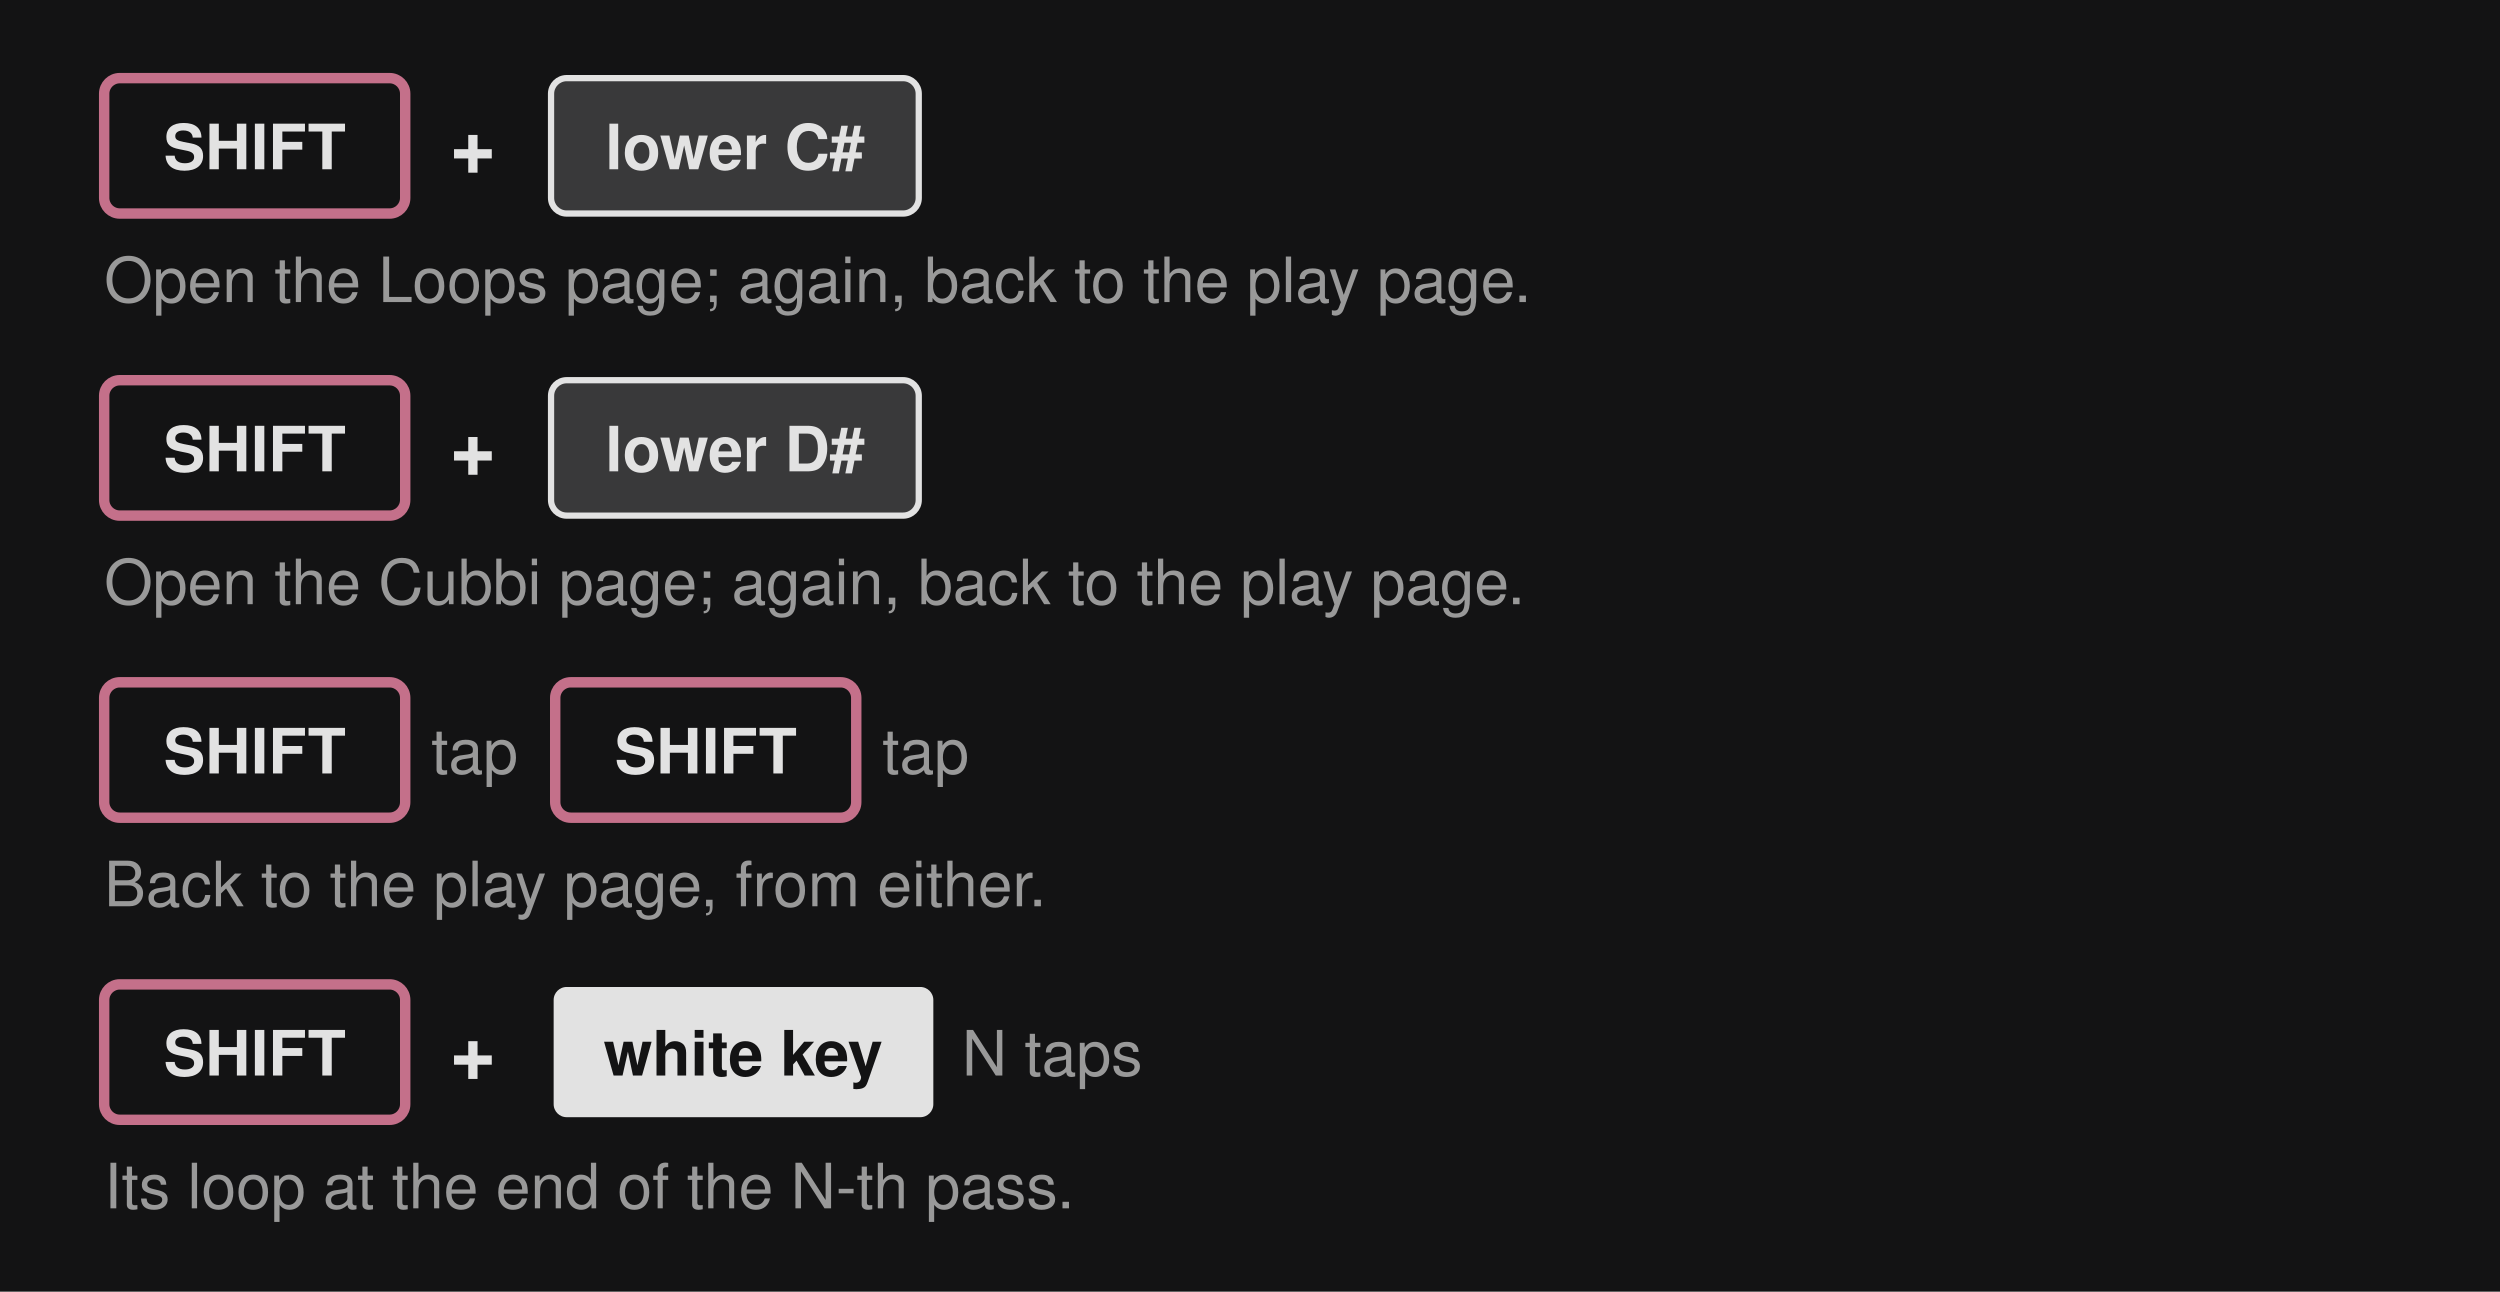
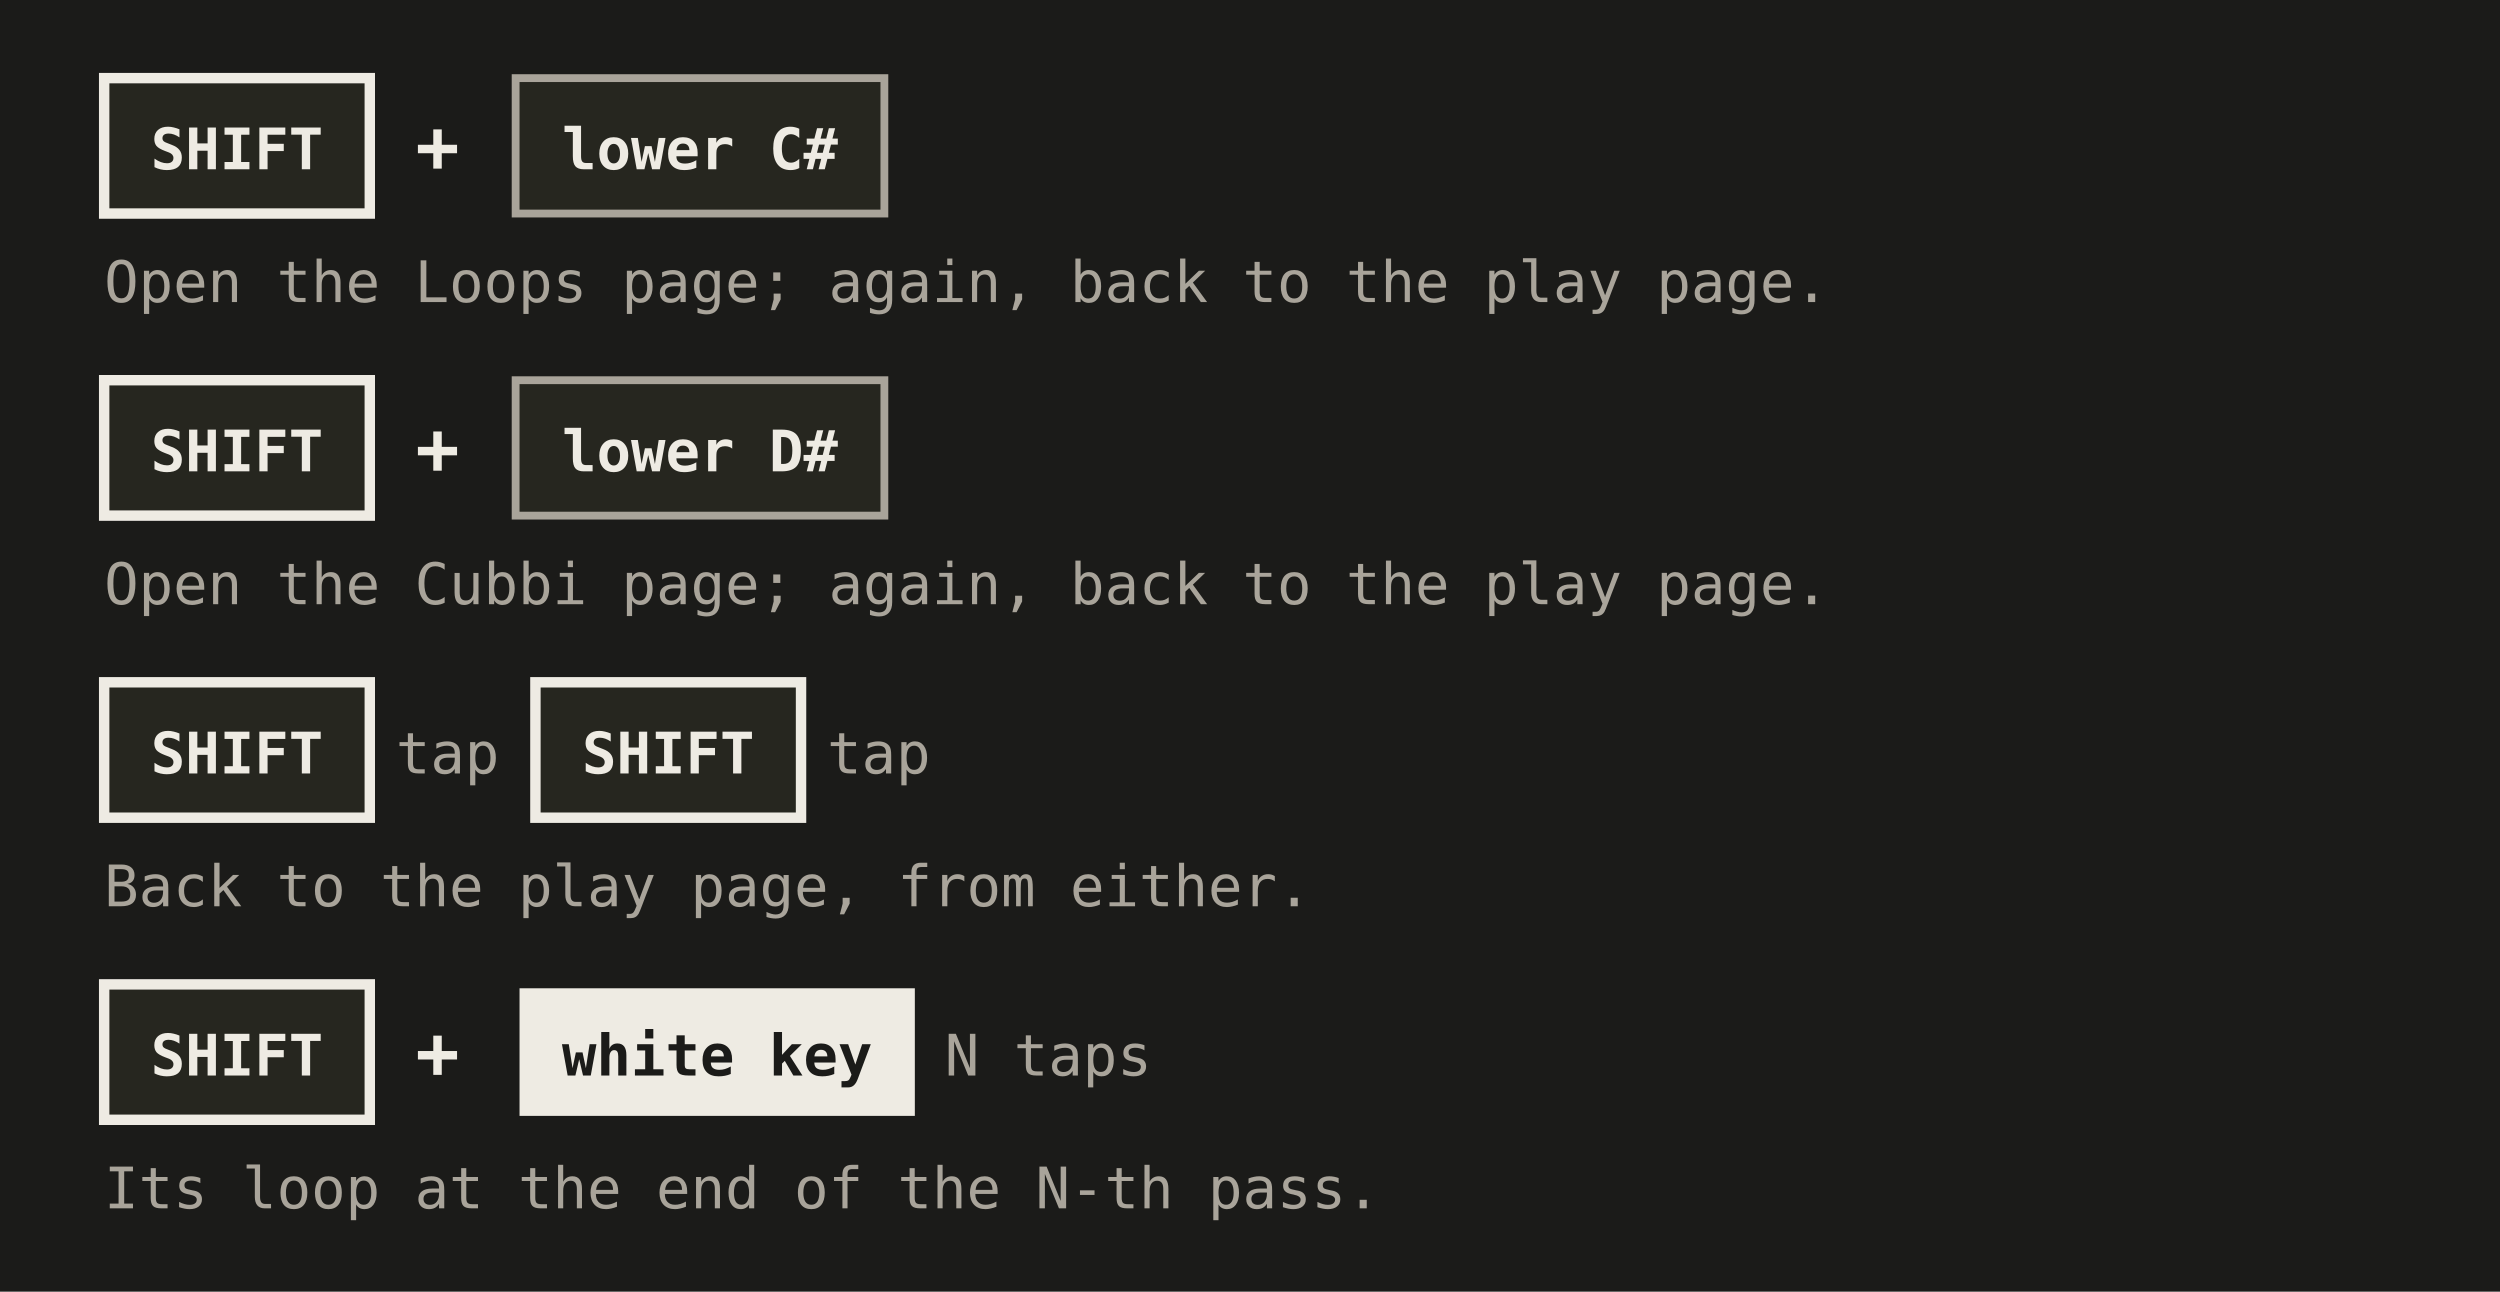
<svg xmlns="http://www.w3.org/2000/svg" viewBox="0 0 480 248" width="480" height="248" role="img" aria-labelledby="title desc">
-   <style>svg{font-size:13px}text{font-family:'Hanken Grotesk', Helvetica, Arial, sans-serif;fill:#e2e2e2;text-anchor:middle}.as{text-anchor:start}.ae{text-anchor:end}.m{fill:#999999}.gt{fill:#131314}.b{fill:none;stroke:#e2e2e2;stroke-width:1.5}.ba{fill:none;stroke:#c4708a;stroke-width:2}.la{fill:none;stroke:#c4708a;stroke-width:2.5}.ls{fill:none;stroke:#e2e2e2;stroke-width:1.5}.lc{fill:none;stroke:#999999;stroke-width:1.5;stroke-dasharray:5 4}.da{fill:#c4708a}.ds{fill:#e2e2e2}.sw{stroke:#c4708a;stroke-width:2.5;stroke-linecap:round}.g{fill:#c4708a}.wk{fill:#e2e2e2;stroke:#131314;stroke-width:1}.dk{fill:#39393a;stroke:#e2e2e2;stroke-width:1.2}.sk{fill:#c4708a;stroke:#e2e2e2;stroke-width:1.2}.led{fill:none;stroke:#999999;stroke-width:1}</style>
+   <style>svg{font-size:12px}text{font-family:'IBM Plex Mono', ui-monospace, Menlo, monospace;fill:#EEEBE3;text-anchor:middle}.as{text-anchor:start}.ae{text-anchor:end}.m{fill:#A9A49A}.gt{fill:#1B1B19}.b{fill:none;stroke:#A9A49A;stroke-width:1.5}.bx{fill:none;stroke:#A9A49A;stroke-width:2}.ba{fill:#26261F;stroke:#EEEBE3;stroke-width:2}.la{fill:none;stroke:#EEEBE3;stroke-width:2}.ls{fill:none;stroke:#A9A49A;stroke-width:2}.lc{fill:none;stroke:#77736B;stroke-width:1.5;stroke-dasharray:5 4}.da{fill:#EEEBE3}.ds{fill:#A9A49A}.sw{stroke:#EEEBE3;stroke-width:2}.g{fill:#EEEBE3}.j{fill:#A9A49A}.wk{fill:#EEEBE3;stroke:#1B1B19;stroke-width:1.5}.dk{fill:#26261F;stroke:#A9A49A;stroke-width:1.5}.sk{fill:#A9A49A;stroke:#1B1B19;stroke-width:1.5}.led{fill:none;stroke:#A9A49A;stroke-width:1.5}</style>
  <defs>
    <marker id="ma" viewBox="0 0 10 10" refX="9" refY="5" markerWidth="9" markerHeight="9" markerUnits="userSpaceOnUse" orient="auto">
-       <path d="M0,0L10,5L0,10z" fill="#c4708a" />
+       <path d="M0,0L10,5L0,10z" fill="#EEEBE3" />
    </marker>
    <marker id="ms" viewBox="0 0 10 10" refX="9" refY="5" markerWidth="9" markerHeight="9" markerUnits="userSpaceOnUse" orient="auto">
-       <path d="M0,0L10,5L0,10z" fill="#e2e2e2" />
+       <path d="M0,0L10,5L0,10z" fill="#A9A49A" />
    </marker>
    <marker id="mc" viewBox="0 0 10 10" refX="9" refY="5" markerWidth="9" markerHeight="9" markerUnits="userSpaceOnUse" orient="auto">
-       <path d="M0,0L10,5L0,10z" fill="#999999" />
+       <path d="M0,0L10,5L0,10z" fill="#77736B" />
    </marker>
  </defs>
-   <rect width="480" height="248" fill="#131314" />
-   <rect x="20" y="15" width="57.8" height="26" rx="3" class="ba" />
-   <text x="48.9" y="32.5" class="t" font-size="12" font-weight="bold">SHIFT</text>
-   <text x="90.8" y="33" class="t" font-size="15" font-weight="bold">+</text>
-   <rect x="105.8" y="15" width="70.6" height="26" rx="3" class="dk" />
-   <text x="141.1" y="32.5" class="t" font-size="12" font-weight="bold">lower C#</text>
-   <text x="20" y="58" class="m as" font-size="12">Open the Loops page; again, back to the play page.</text>
-   <rect x="20" y="73" width="57.8" height="26" rx="3" class="ba" />
-   <text x="48.9" y="90.5" class="t" font-size="12" font-weight="bold">SHIFT</text>
-   <text x="90.8" y="91" class="t" font-size="15" font-weight="bold">+</text>
-   <rect x="105.8" y="73" width="70.6" height="26" rx="3" class="dk" />
-   <text x="141.1" y="90.5" class="t" font-size="12" font-weight="bold">lower D#</text>
-   <text x="20" y="116" class="m as" font-size="12">Open the Cubbi page; again, back to the play page.</text>
-   <rect x="20" y="131" width="57.8" height="26" rx="3" class="ba" />
-   <text x="48.9" y="148.5" class="t" font-size="12" font-weight="bold">SHIFT</text>
-   <text x="82.8" y="148.5" class="m as" font-size="12">tap</text>
-   <rect x="106.6" y="131" width="57.8" height="26" rx="3" class="ba" />
-   <text x="135.5" y="148.5" class="t" font-size="12" font-weight="bold">SHIFT</text>
-   <text x="169.4" y="148.5" class="m as" font-size="12">tap</text>
-   <text x="20" y="174" class="m as" font-size="12">Back to the play page, from either.</text>
-   <rect x="20" y="189" width="57.8" height="26" rx="3" class="ba" />
-   <text x="48.9" y="206.5" class="t" font-size="12" font-weight="bold">SHIFT</text>
-   <text x="90.8" y="207" class="t" font-size="15" font-weight="bold">+</text>
-   <rect x="105.8" y="189" width="73.9" height="26" rx="3" class="wk" />
-   <text x="142.7" y="206.5" class="gt" font-size="12" font-weight="bold">white key</text>
-   <text x="184.7" y="206.5" class="m as" font-size="12">N taps</text>
-   <text x="20" y="232" class="m as" font-size="12">Its loop at the end of the N-th pass.</text>
+   <rect width="480" height="248" fill="#1B1B19" />
+   <rect x="20" y="15" width="51" height="26" class="ba" />
+   <text x="45.5" y="32.5" class="t" font-size="11" font-weight="600">SHIFT</text>
+   <text x="84" y="33" class="t" font-size="14" font-weight="600">+</text>
+   <rect x="99" y="15" width="70.8" height="26" class="dk" />
+   <text x="134.4" y="32.5" class="t" font-size="11" font-weight="600">lower C#</text>
+   <text x="20" y="58" class="m as" font-size="11">Open the Loops page; again, back to the play page.</text>
+   <rect x="20" y="73" width="51" height="26" class="ba" />
+   <text x="45.5" y="90.5" class="t" font-size="11" font-weight="600">SHIFT</text>
+   <text x="84" y="91" class="t" font-size="14" font-weight="600">+</text>
+   <rect x="99" y="73" width="70.8" height="26" class="dk" />
+   <text x="134.4" y="90.5" class="t" font-size="11" font-weight="600">lower D#</text>
+   <text x="20" y="116" class="m as" font-size="11">Open the Cubbi page; again, back to the play page.</text>
+   <rect x="20" y="131" width="51" height="26" class="ba" />
+   <text x="45.5" y="148.5" class="t" font-size="11" font-weight="600">SHIFT</text>
+   <text x="76" y="148.5" class="m as" font-size="11">tap</text>
+   <rect x="102.8" y="131" width="51" height="26" class="ba" />
+   <text x="128.3" y="148.5" class="t" font-size="11" font-weight="600">SHIFT</text>
+   <text x="158.8" y="148.5" class="m as" font-size="11">tap</text>
+   <text x="20" y="174" class="m as" font-size="11">Back to the play page, from either.</text>
+   <rect x="20" y="189" width="51" height="26" class="ba" />
+   <text x="45.5" y="206.5" class="t" font-size="11" font-weight="600">SHIFT</text>
+   <text x="84" y="207" class="t" font-size="14" font-weight="600">+</text>
+   <rect x="99" y="189" width="77.4" height="26" class="wk" />
+   <text x="137.7" y="206.5" class="gt" font-size="11" font-weight="600">white key</text>
+   <text x="181.4" y="206.5" class="m as" font-size="11">N taps</text>
+   <text x="20" y="232" class="m as" font-size="11">Its loop at the end of the N-th pass.</text>
</svg>
